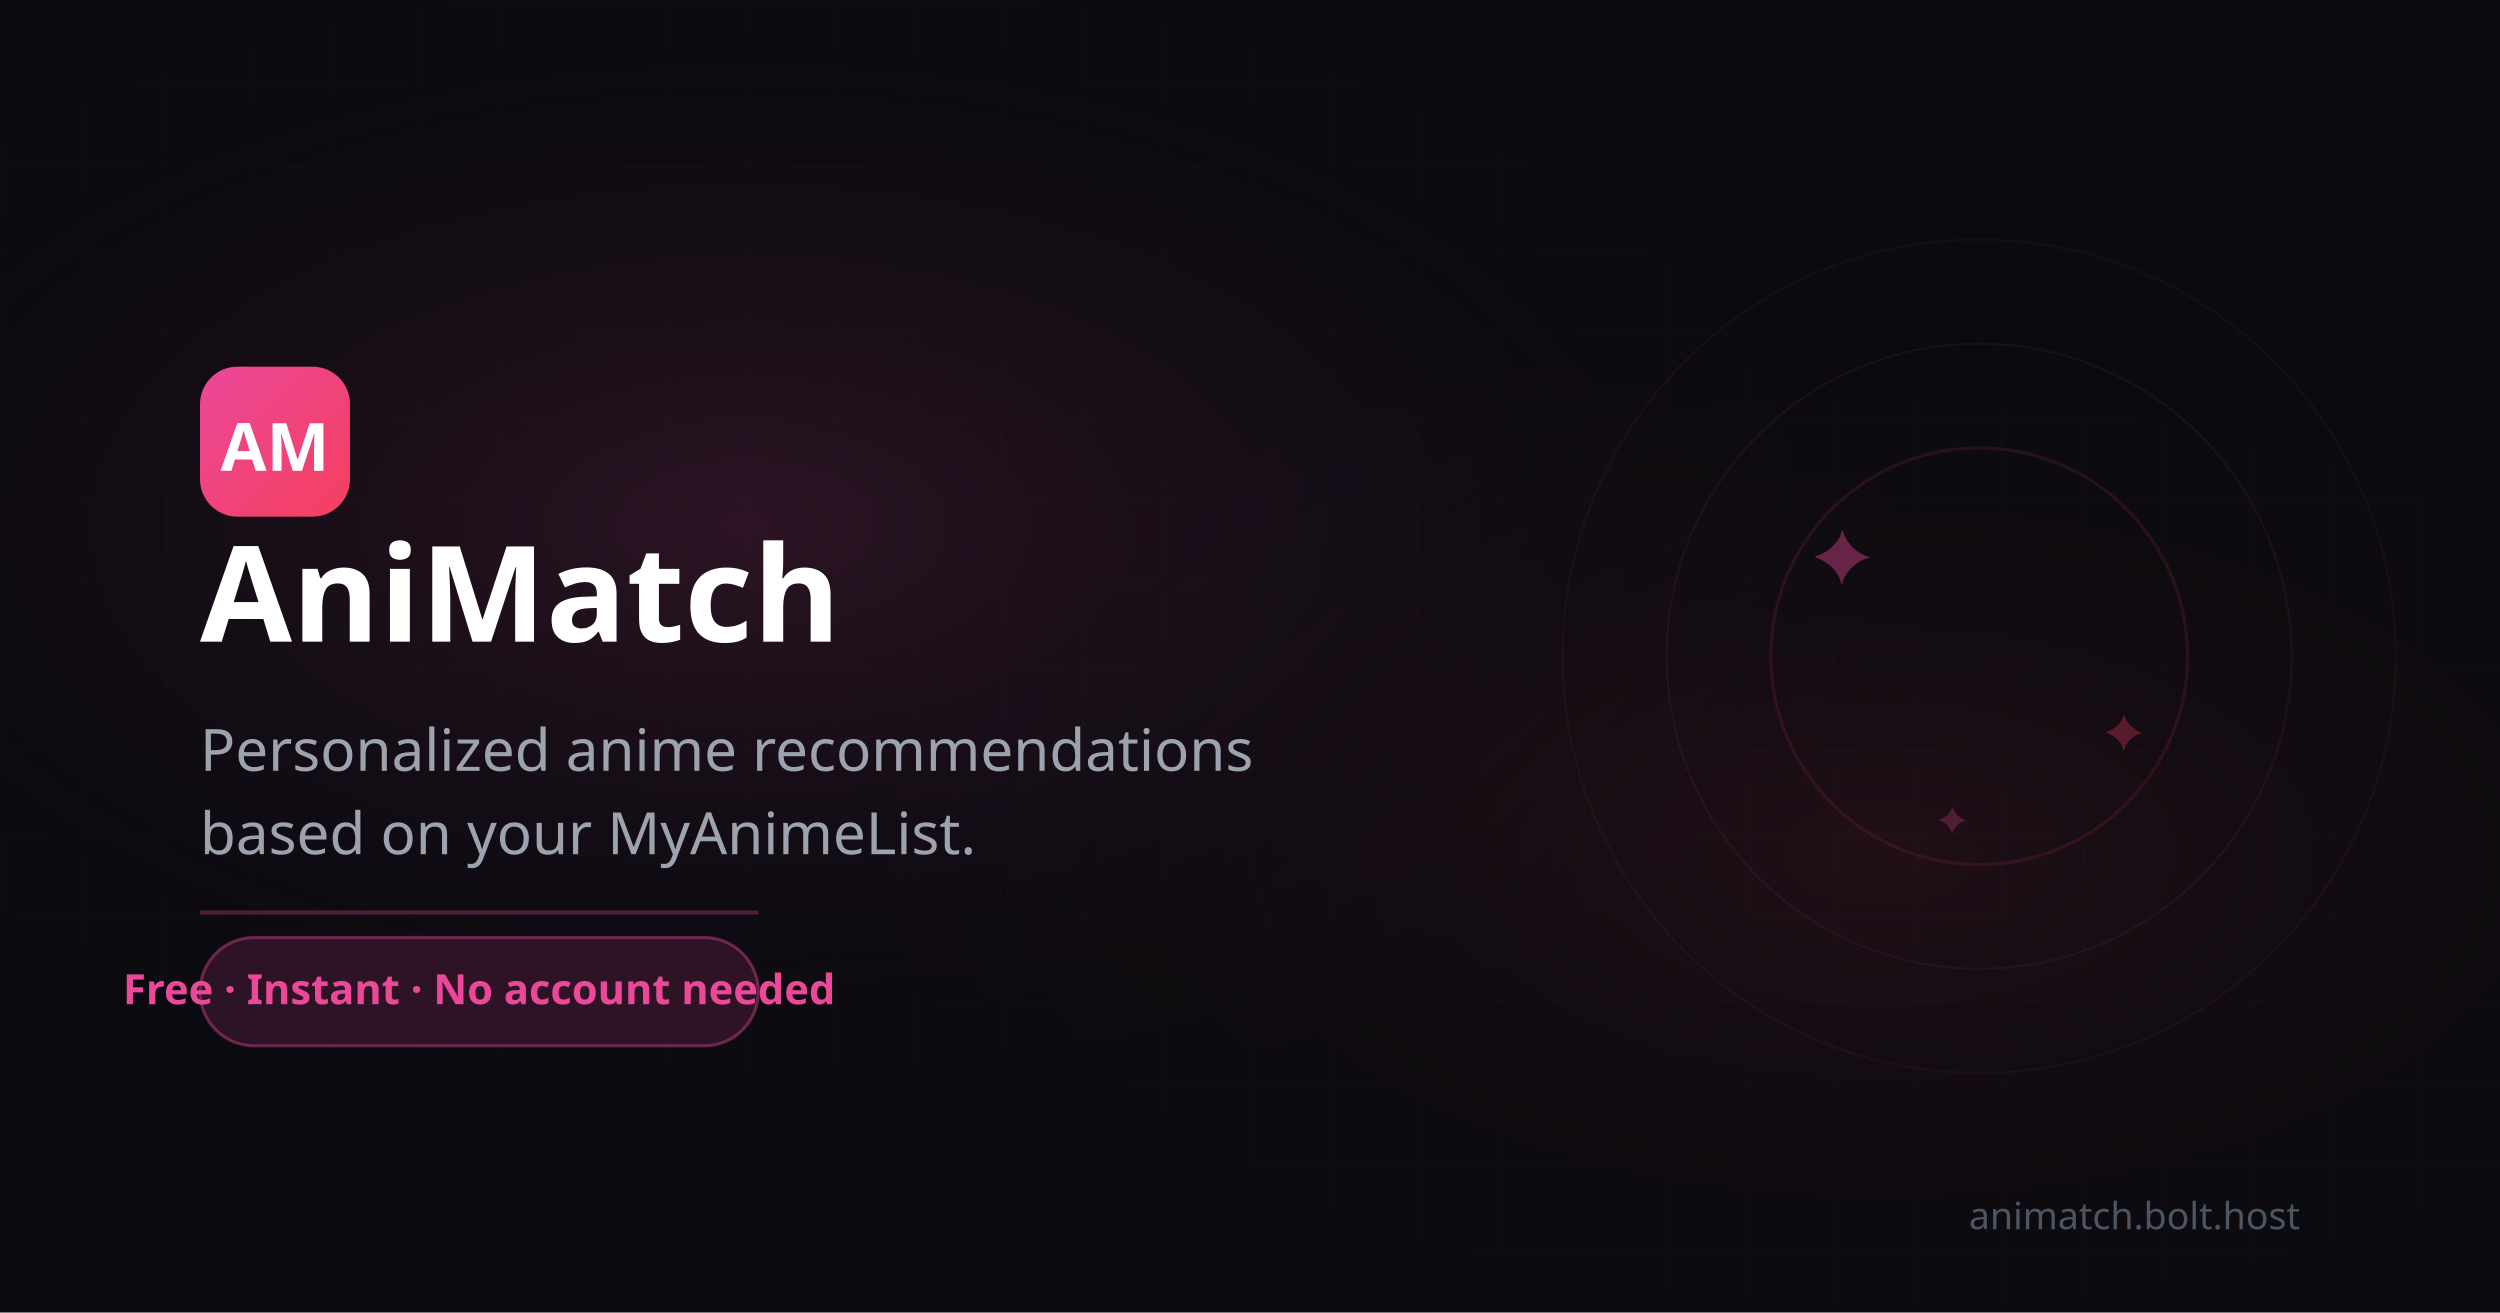
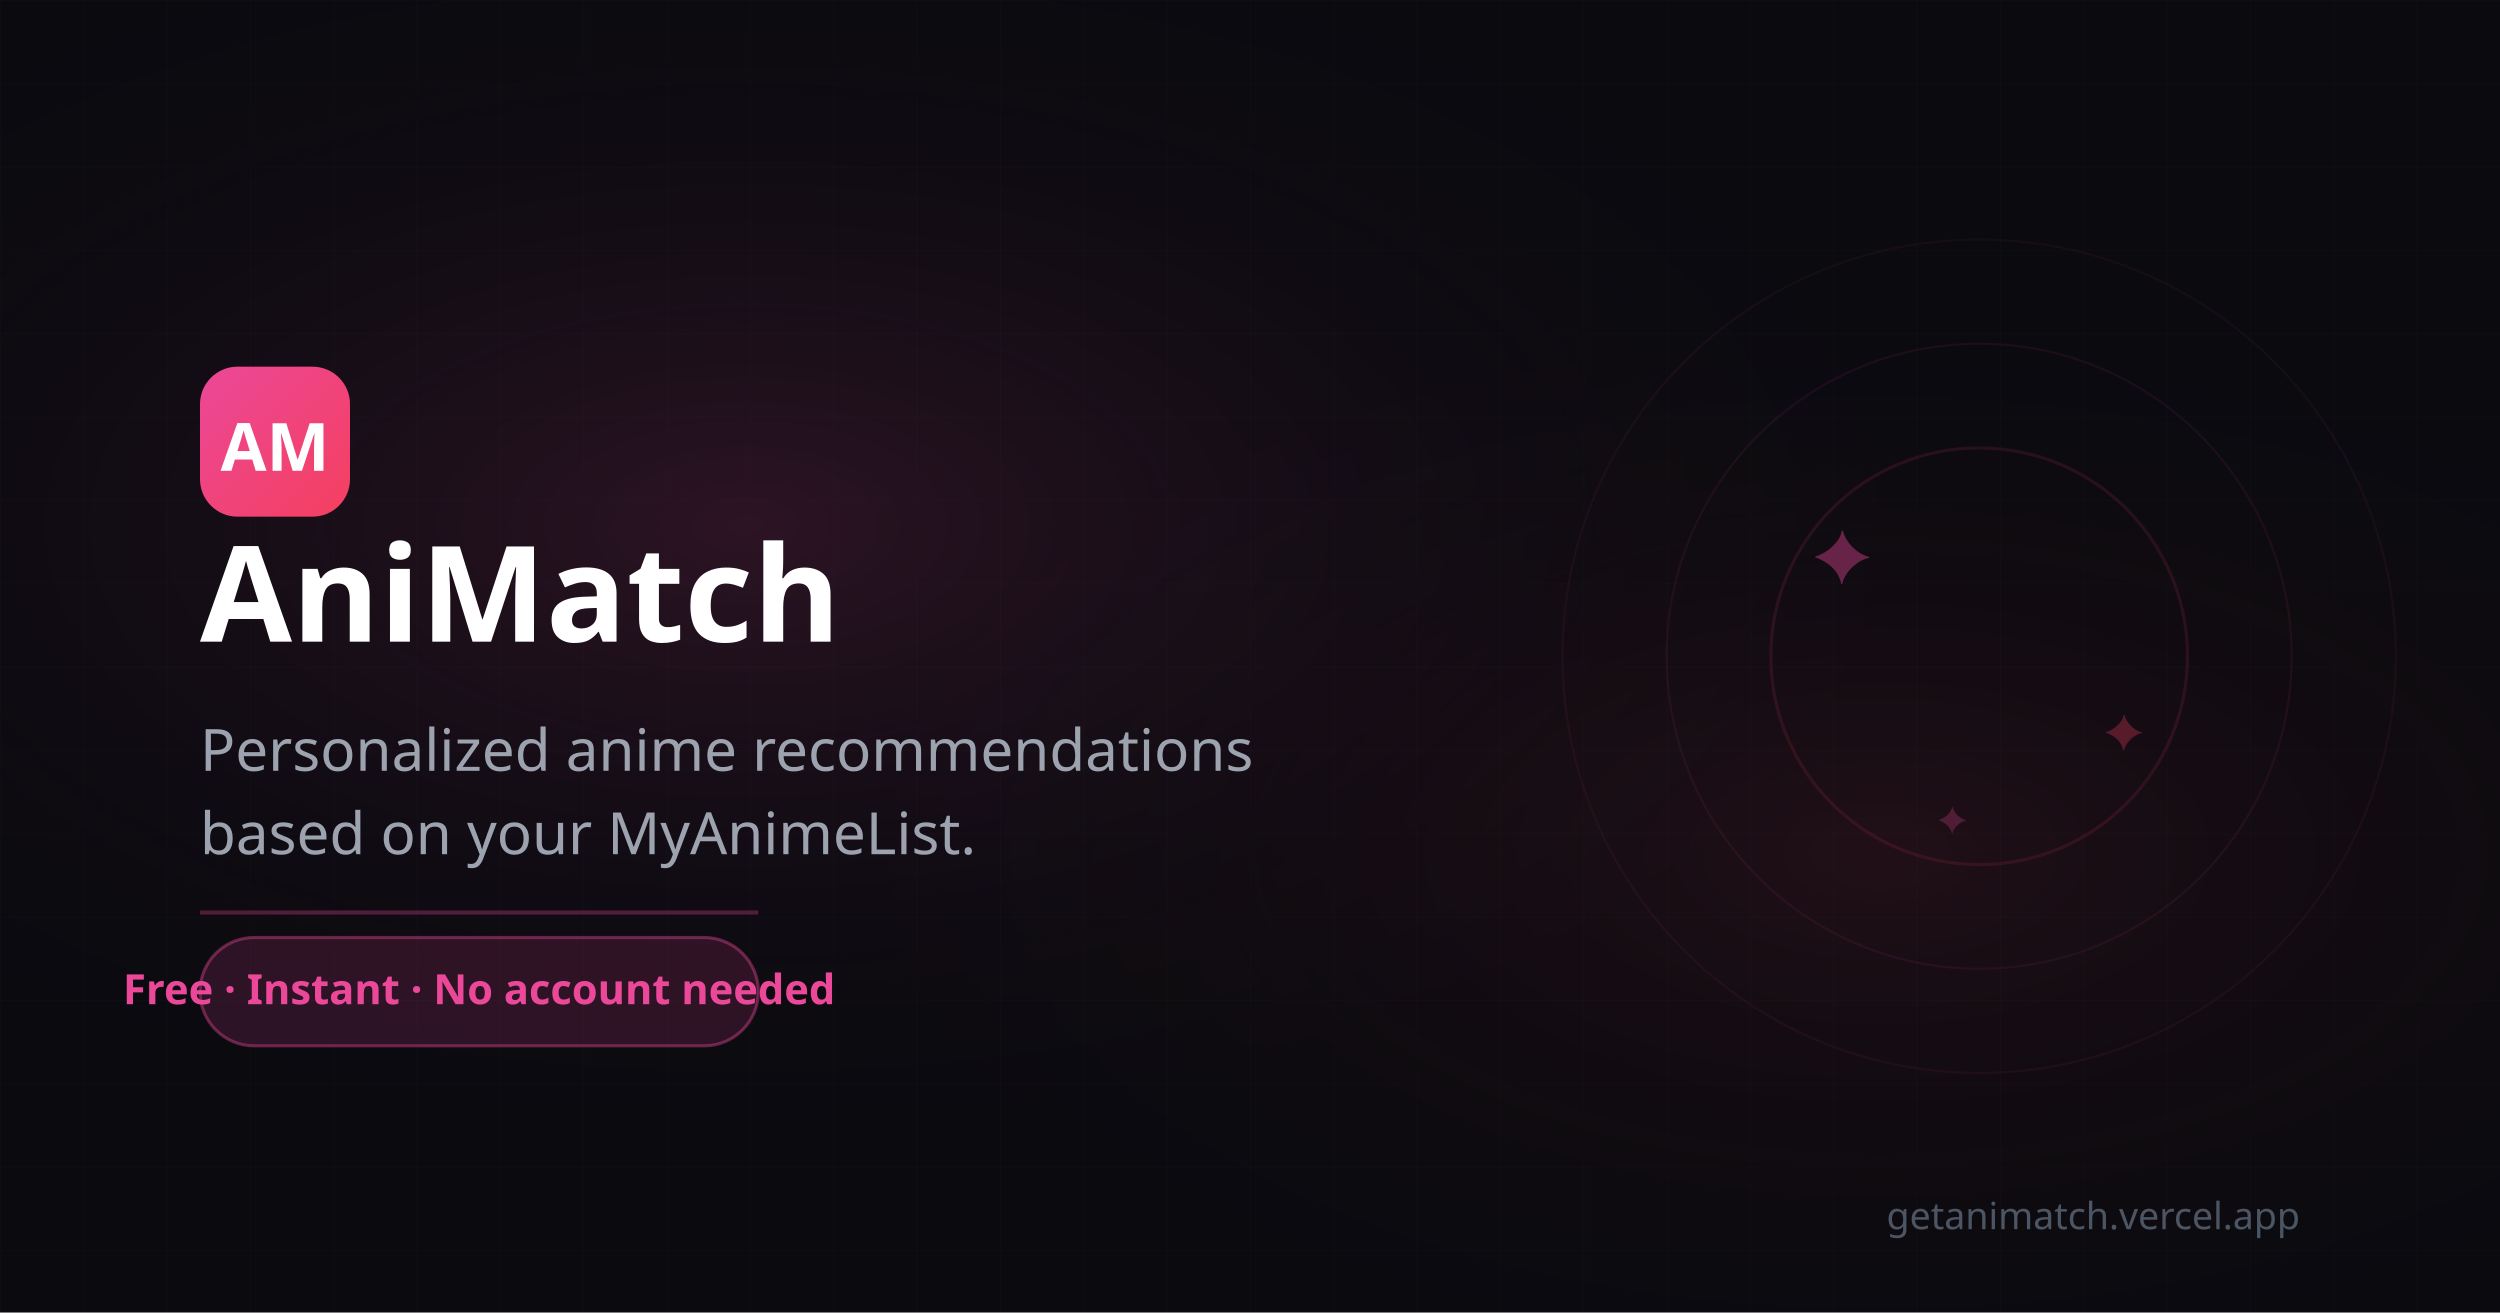
<svg xmlns="http://www.w3.org/2000/svg" width="1200" height="630" viewBox="0 0 1200 630" fill="none">
  <rect width="1200" height="630" fill="#0a0a0f" />
  <defs>
    <pattern id="grid" width="40" height="40" patternUnits="userSpaceOnUse">
      <path d="M 40 0 L 0 0 0 40" fill="none" stroke="#ffffff" stroke-width="0.3" opacity="0.04" />
    </pattern>
    <radialGradient id="glow1" cx="30%" cy="40%" r="50%">
      <stop offset="0%" stop-color="#ec4899" stop-opacity="0.15" />
      <stop offset="100%" stop-color="#0a0a0f" stop-opacity="0" />
    </radialGradient>
    <radialGradient id="glow2" cx="75%" cy="65%" r="45%">
      <stop offset="0%" stop-color="#f43f5e" stop-opacity="0.1" />
      <stop offset="100%" stop-color="#0a0a0f" stop-opacity="0" />
    </radialGradient>
  </defs>
  <rect width="1200" height="630" fill="url(#grid)" />
  <rect width="1200" height="630" fill="url(#glow1)" />
  <rect width="1200" height="630" fill="url(#glow2)" />
  <rect x="96" y="176" width="72" height="72" rx="18" fill="url(#logoGrad)" />
  <defs>
    <linearGradient id="logoGrad" x1="96" y1="176" x2="168" y2="248" gradientUnits="userSpaceOnUse">
      <stop stop-color="#ec4899" />
      <stop offset="1" stop-color="#f43f5e" />
    </linearGradient>
  </defs>
  <text x="132" y="226" font-family="system-ui, sans-serif" font-size="32" font-weight="800" fill="white" text-anchor="middle">AM</text>
  <text x="96" y="308" font-family="system-ui, sans-serif" font-size="64" font-weight="800" fill="white">AniMatch</text>
  <text x="96" y="370" font-family="system-ui, sans-serif" font-size="28" font-weight="400" fill="#9ca3af">Personalized anime recommendations</text>
  <text x="96" y="410" font-family="system-ui, sans-serif" font-size="28" font-weight="400" fill="#9ca3af">based on your MyAnimeList.</text>
  <rect x="96" y="450" width="268" height="52" rx="26" fill="#ec4899" fill-opacity="0.15" stroke="#ec4899" stroke-opacity="0.4" stroke-width="1.5" />
  <text x="230" y="482" font-family="system-ui, sans-serif" font-size="20" font-weight="600" fill="#ec4899" text-anchor="middle">Free · Instant · No account needed</text>
  <line x1="96" y1="438" x2="364" y2="438" stroke="#ec4899" stroke-width="2" stroke-opacity="0.3" />
  <circle cx="950" cy="315" r="200" fill="none" stroke="#ec4899" stroke-width="1" stroke-opacity="0.06" />
  <circle cx="950" cy="315" r="150" fill="none" stroke="#ec4899" stroke-width="1" stroke-opacity="0.08" />
  <circle cx="950" cy="315" r="100" fill="none" stroke="#f43f5e" stroke-width="1.5" stroke-opacity="0.12" />
  <text x="870" y="280" font-size="36" fill="#ec4899" opacity="0.4">✦</text>
  <text x="1010" y="360" font-size="24" fill="#f43f5e" opacity="0.3">✦</text>
  <text x="930" y="400" font-size="18" fill="#ec4899" opacity="0.25">✦</text>
-   <text x="1104" y="590" font-family="system-ui, sans-serif" font-size="18" font-weight="500" fill="#4b5563" text-anchor="end">animatch.bolt.host</text>
+   <text x="1104" y="590" font-family="system-ui, sans-serif" font-size="18" font-weight="500" fill="#4b5563" text-anchor="end">getanimatch.vercel.app</text>
</svg>
